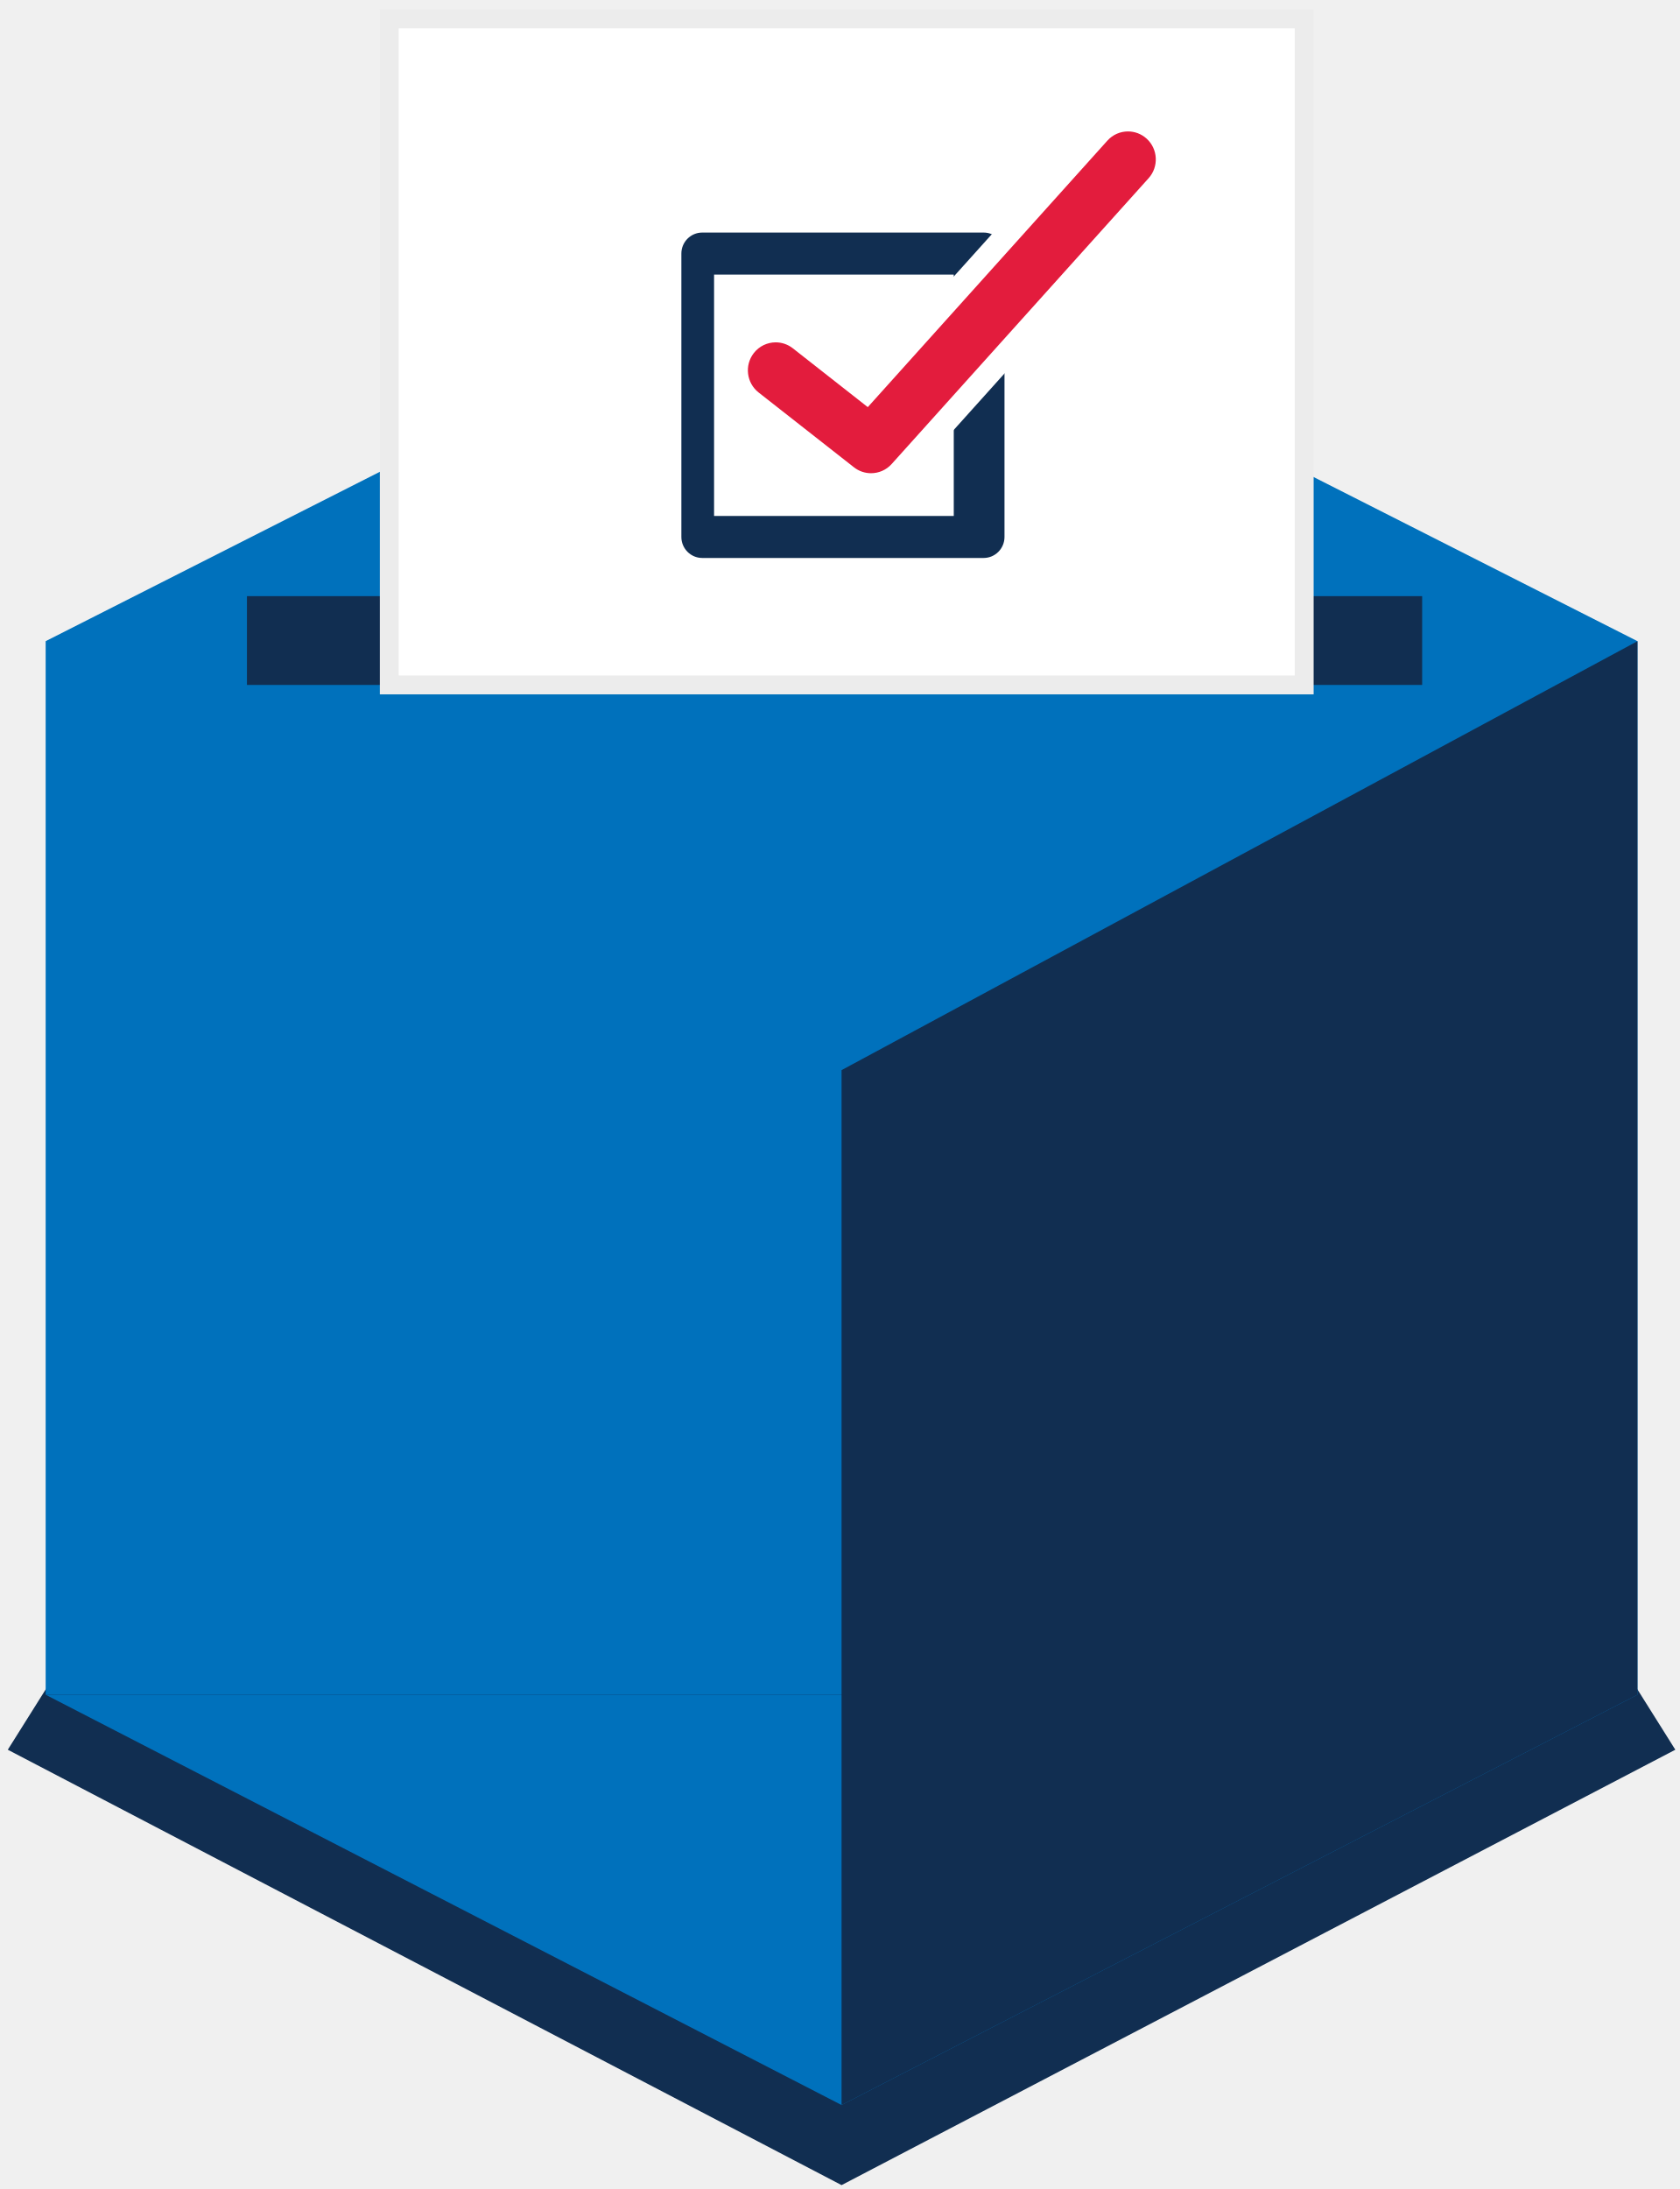
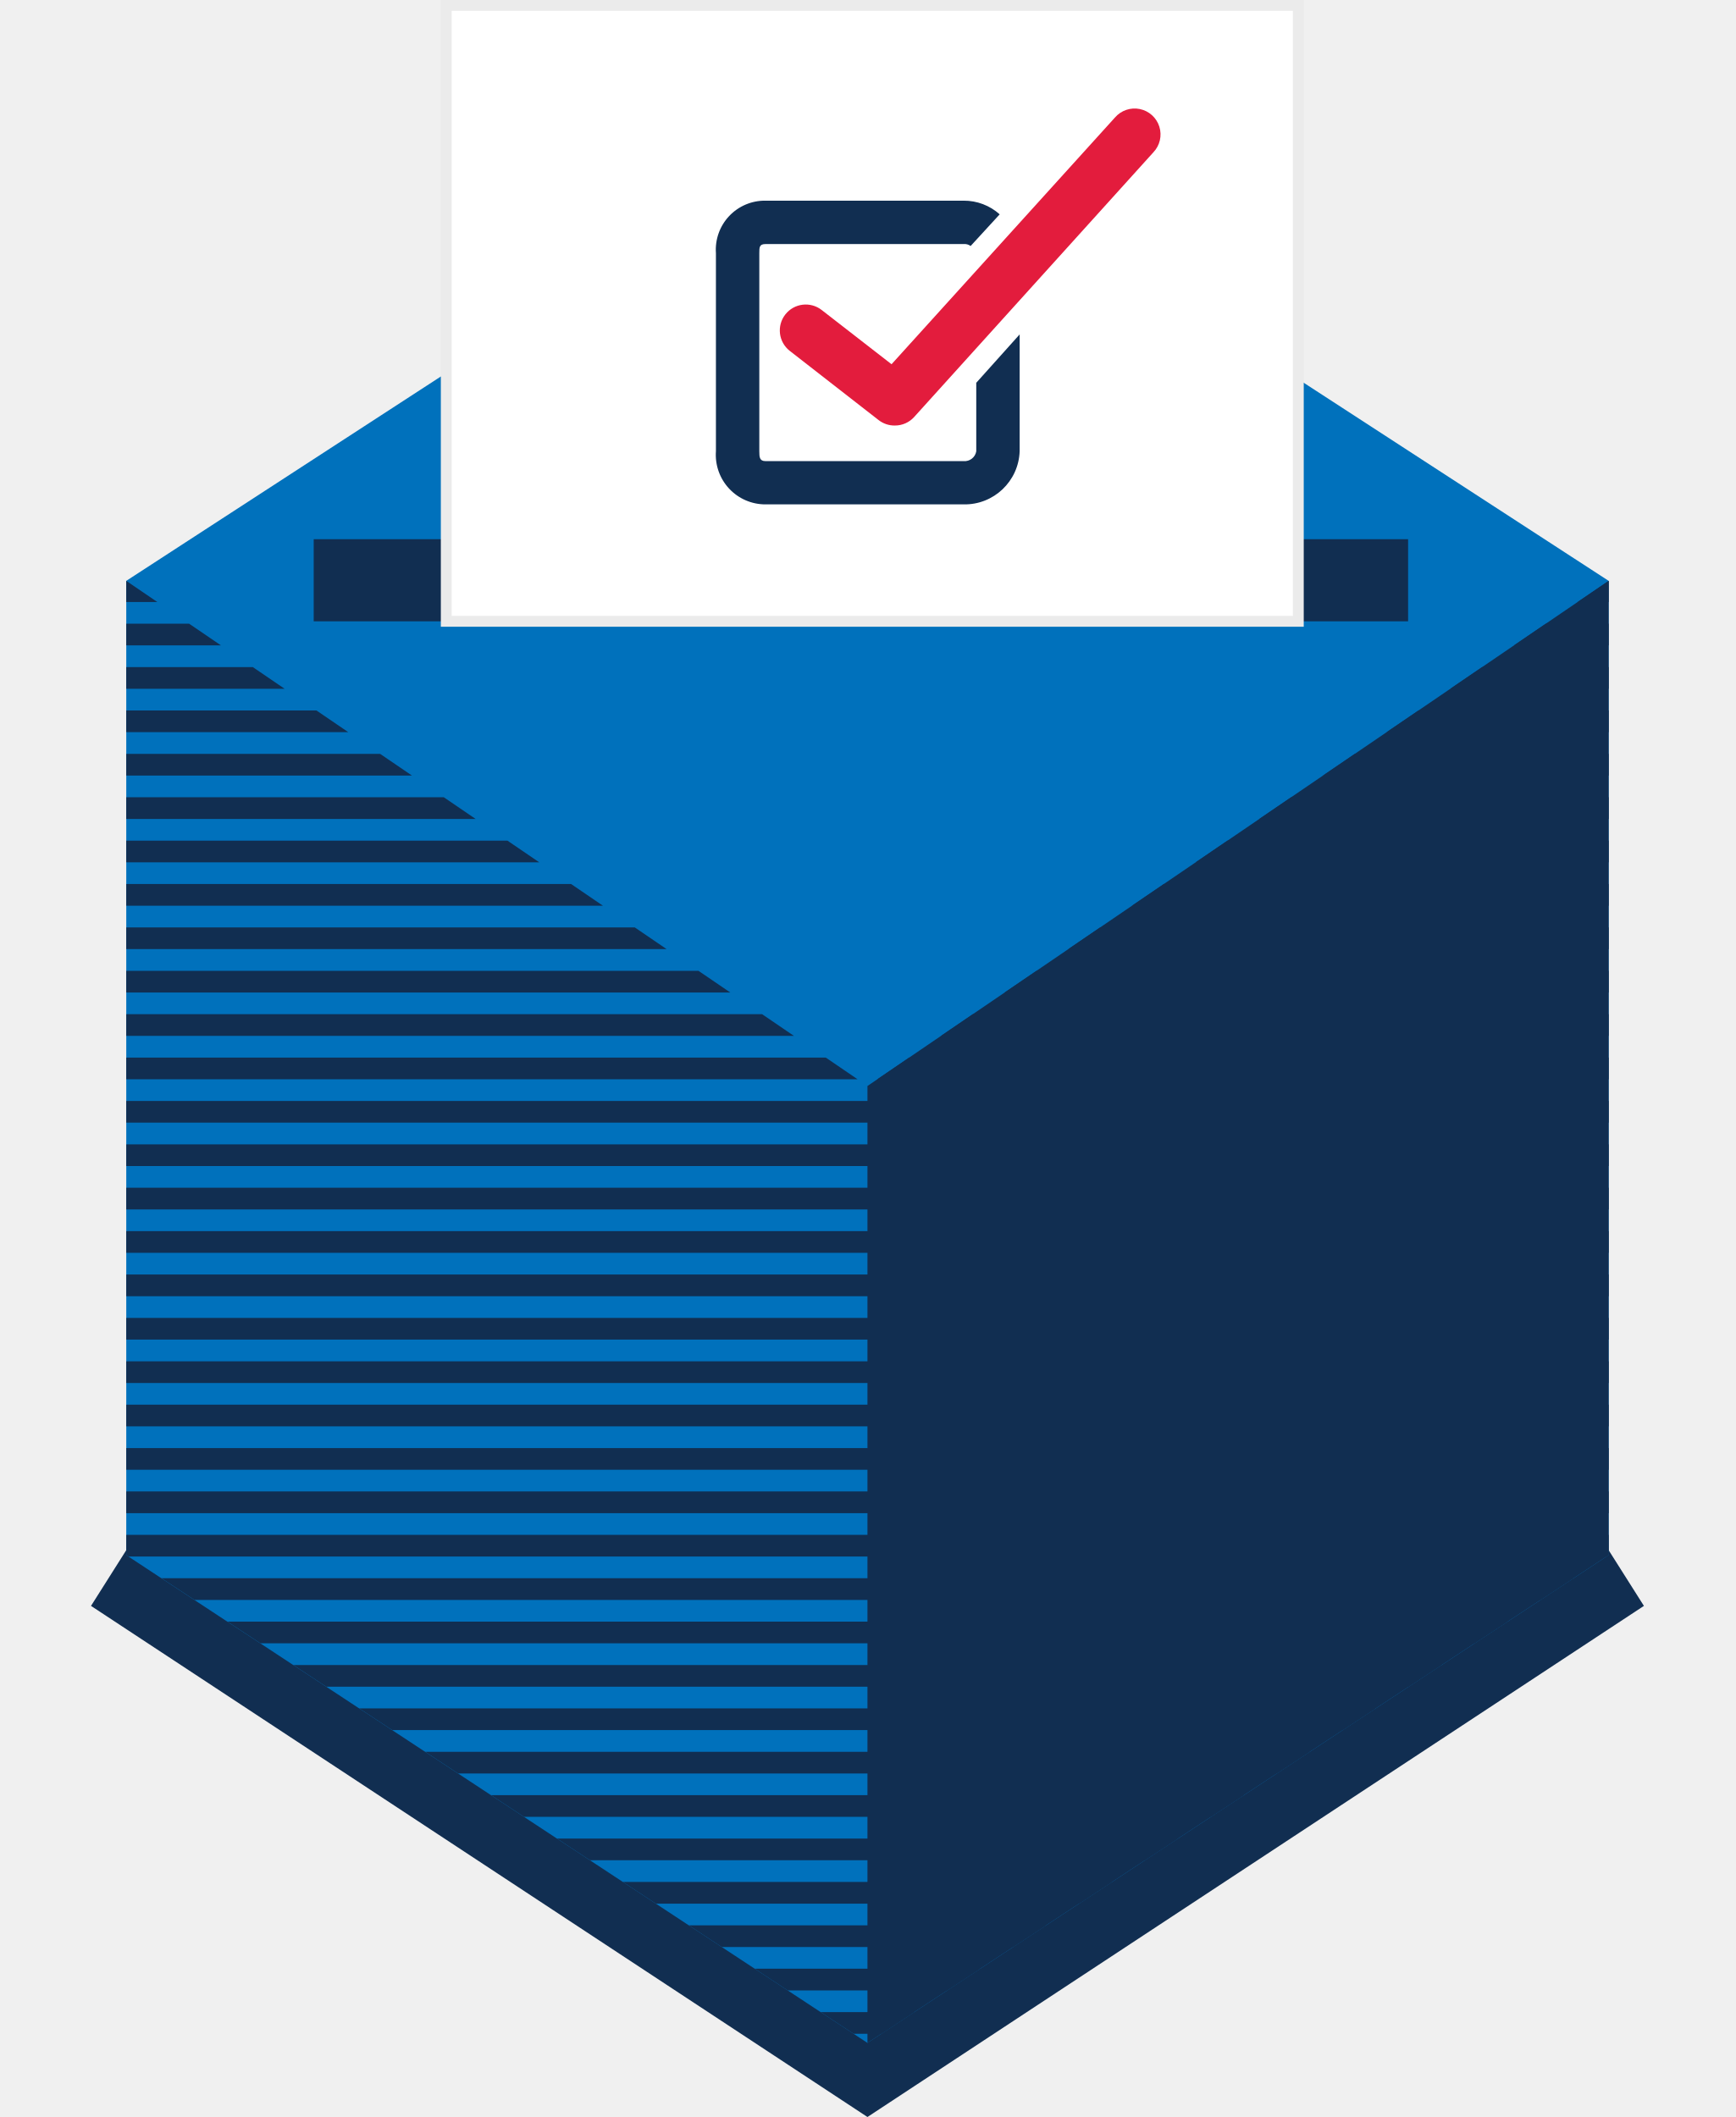
- <svg xmlns="http://www.w3.org/2000/svg" xmlns:xlink="http://www.w3.org/1999/xlink" width="89px" height="116px" viewBox="0 0 89 116" version="1.1">
+ <svg xmlns="http://www.w3.org/2000/svg" id="Layer_1" data-name="Layer 1" viewBox="0 0 160 195.17">
  <defs>
-     <polygon id="path-1" points="0.46 0.039 1.666 0.661 8.52 0.661 9.726 0.039 0.46 0.039" />
-     <polygon id="path-3" points="0.102 0.039 1.308 0.661 17.81 0.661 19.016 0.039 0.102 0.039" />
-     <polygon id="path-5" points="0.072 0.039 1.278 0.661 27.429 0.661 28.635 0.039 0.072 0.039" />
-     <polygon id="path-7" points="0.187 0.039 1.393 0.661 37.192 0.661 38.398 0.039 0.187 0.039" />
-     <polygon id="path-9" points="0.302 0.039 1.508 0.661 46.955 0.661 48.161 0.039 0.302 0.039" />
-     <polygon id="path-11" points="0.416 0.039 1.622 0.661 56.717 0.661 57.923 0.039" />
-     <polygon id="path-13" points="0.058 0.039 1.264 0.661 66.007 0.661 67.213 0.039 0.058 0.039" />
-     <polygon id="path-15" points="0.028 0.039 1.234 0.661 75.626 0.661 76.832 0.039 0.028 0.039" />
-     <polygon id="path-17" points="0.096 0.039 0.096 0.577 0.259 0.661 84.299 0.661 84.462 0.577 84.462 0.039 0.096 0.039" />
-     <polygon id="path-19" points="0.096 0.039 0.096 0.661 84.462 0.661 84.462 0.039 0.096 0.039" />
-     <polygon id="path-21" points="0.096 0.039 0.096 0.661 84.462 0.661 84.462 0.039" />
-     <polygon id="path-23" points="0.096 0.039 0.096 0.661 84.462 0.661 84.462 0.039" />
-     <polygon id="path-25" points="0.096 0.039 0.096 0.661 84.462 0.661 84.462 0.039 0.096 0.039" />
-     <polygon id="path-27" points="0.096 0.039 0.096 0.661 84.462 0.661 84.462 0.039" />
-     <polygon id="path-29" points="0.096 0.039 0.096 0.661 84.462 0.661 84.462 0.039 0.096 0.039" />
-     <polygon id="path-31" points="0.096 0.039 0.096 0.661 84.462 0.661 84.462 0.039 0.096 0.039" />
-     <polygon id="path-33" points="0.096 0.039 0.096 0.661 84.462 0.661 84.462 0.039" />
-     <polygon id="path-35" points="0.096 0.039 0.096 0.661 84.462 0.661 84.462 0.039 0.096 0.039" />
-     <polygon id="path-37" points="0.096 0.039 0.096 0.661 84.462 0.661 84.462 0.039" />
-     <polygon id="path-39" points="0.096 0.039 0.096 0.661 84.462 0.661 84.462 0.039 0.096 0.039" />
-     <polygon id="path-41" points="0.096 0.039 0.096 0.661 84.462 0.661 84.462 0.039 0.096 0.039" />
-     <polygon id="path-43" points="0.096 0.039 0.096 0.661 84.462 0.661 84.462 0.039 0.096 0.039" />
-     <path d="M39.259,0.661 L38.106,0.039 L0.096,0.039 L0.096,0.661 L39.259,0.661 L39.259,0.661 Z M84.462,0.661 L84.462,0.039 L46.452,0.039 L45.298,0.661 L84.462,0.661 L84.462,0.661 Z" id="path-45" />
-     <path d="M34.645,0.661 L33.491,0.039 L0.096,0.039 L0.096,0.661 L34.645,0.661 L34.645,0.661 Z M84.462,0.661 L84.462,0.039 L51.066,0.039 L49.913,0.661 L84.462,0.661 L84.462,0.661 Z" id="path-47" />
-     <path d="M30.031,0.661 L28.877,0.039 L0.096,0.039 L0.096,0.661 L30.031,0.661 L30.031,0.661 Z M84.462,0.661 L84.462,0.039 L55.68,0.039 L54.527,0.661 L84.462,0.661 L84.462,0.661 Z" id="path-49" />
-     <path d="M25.416,0.661 L24.263,0.039 L0.096,0.039 L0.096,0.661 L25.416,0.661 L25.416,0.661 Z M84.462,0.661 L84.462,0.039 L60.294,0.039 L59.141,0.661 L84.462,0.661 L84.462,0.661 Z" id="path-51" />
-     <path d="M20.802,0.661 L19.649,0.039 L0.096,0.039 L0.096,0.661 L20.802,0.661 L20.802,0.661 Z M84.462,0.661 L84.462,0.039 L64.909,0.039 L63.755,0.661 L84.462,0.661 L84.462,0.661 Z" id="path-53" />
-     <path d="M16.188,0.661 L15.035,0.039 L0.096,0.039 L0.096,0.661 L16.188,0.661 L16.188,0.661 Z M84.462,0.661 L84.462,0.039 L69.523,0.039 L68.369,0.661 L84.462,0.661 L84.462,0.661 Z" id="path-55" />
-     <path d="M11.574,0.661 L10.42,0.039 L0.096,0.039 L0.096,0.661 L11.574,0.661 L11.574,0.661 Z M84.462,0.661 L84.462,0.039 L74.137,0.039 L72.984,0.661 L84.462,0.661 L84.462,0.661 Z" id="path-57" />
-     <path d="M6.96,0.661 L5.806,0.039 L0.096,0.039 L0.096,0.661 L6.96,0.661 L6.96,0.661 Z M84.462,0.661 L84.462,0.039 L78.751,0.039 L77.598,0.661 L84.462,0.661 L84.462,0.661 Z" id="path-59" />
-     <path d="M2.345,0.661 L1.192,0.039 L0.096,0.039 L0.096,0.661 L2.345,0.661 L2.345,0.661 Z M84.462,0.661 L84.462,0.039 L83.365,0.039 L82.212,0.661 L84.462,0.661 L84.462,0.661 Z" id="path-61" />
+     <style>.cls-1,.cls-5{fill:none;}.cls-2{fill:#112e51;}.cls-3{fill:#0071bc;}.cls-4{clip-path:url(#clip-path);}.cls-5{stroke:#112e51;stroke-miterlimit:10;stroke-width:2px;}.cls-6{fill:#fff;}.cls-7{fill:#ebebeb;}.cls-8{fill:#e31c3d;}</style>
+     <clipPath id="clip-path" transform="translate(-6 -0.17)">
+       <polygon class="cls-1" points="85.97 188.51 154.3 143.53 154.3 53.72 85.97 100.29 17.64 53.72 17.64 143.53 85.97 188.51" />
+     </clipPath>
  </defs>
-   <g id="Page-1" stroke="none" stroke-width="1" fill="none" fill-rule="evenodd">
-     <g id="Home---no-state-selected" transform="translate(-147, -357)">
-       <g id="Group-11" transform="translate(147, 358)">
-         <polygon id="Fill-1" fill="#112E51" points="10.152 76.221 0.413 91.722 44.604 114.794 88.794 91.722 79.055 76.221" />
-         <polygon id="Fill-2" fill="#0071BC" points="2.42 32.977 44.604 11.602 86.787 32.977 86.787 88.808 2.42 88.808" />
-         <polygon id="Fill-3" fill="#0071BC" points="86.787 88.808 44.603 110.55 2.42 88.808" />
-         <polygon id="Fill-4" fill="#112E51" points="86.787 88.808 86.787 32.977 44.603 55.709 44.603 110.55" />
-         <g id="Group-107" transform="translate(2.324918, 33.52869)">
-           <g id="Group-13" transform="translate(37.18556, 74.59459)">
-             <mask id="mask-2" fill="white">
-               <use xlink:href="#path-1" />
-             </mask>
-             <g id="Clip-12" />
-             <path d="M-44.276,0.039 L54.5,0.039" id="Stroke-11" stroke="#112E51" stroke-width="2" mask="url(#mask-2)" />
-           </g>
-           <g id="Group-16" transform="translate(32.71961, 72.10811)">
-             <mask id="mask-4" fill="white">
-               <use xlink:href="#path-3" />
-             </mask>
-             <g id="Clip-15" />
-             <path d="M-39.81,0.039 L58.966,0.039" id="Stroke-14" stroke="#112E51" stroke-width="2" mask="url(#mask-4)" />
-           </g>
-           <g id="Group-19" transform="translate(27.92529, 69.62162)">
-             <mask id="mask-6" fill="white">
-               <use xlink:href="#path-5" />
-             </mask>
-             <g id="Clip-18" />
-             <path d="M-35.016,0.039 L63.76,0.039" id="Stroke-17" stroke="#112E51" stroke-width="2" mask="url(#mask-6)" />
-           </g>
-           <g id="Group-22" transform="translate(22.98648, 67.13514)">
-             <mask id="mask-8" fill="white">
-               <use xlink:href="#path-7" />
-             </mask>
-             <g id="Clip-21" />
-             <path d="M-30.077,0.039 L68.699,0.039" id="Stroke-20" stroke="#112E51" stroke-width="2" mask="url(#mask-8)" />
-           </g>
-           <g id="Group-25" transform="translate(18.04767, 64.64865)">
-             <mask id="mask-10" fill="white">
-               <use xlink:href="#path-9" />
-             </mask>
-             <g id="Clip-24" />
-             <path d="M-25.138,0.039 L73.638,0.039" id="Stroke-23" stroke="#112E51" stroke-width="2" mask="url(#mask-10)" />
-           </g>
-           <g id="Group-28" transform="translate(13.10886, 62.16216)">
-             <mask id="mask-12" fill="white">
-               <use xlink:href="#path-11" />
-             </mask>
-             <g id="Clip-27" />
-             <path d="M-20.199,0.039 L78.577,0.039" id="Stroke-26" stroke="#112E51" stroke-width="2" mask="url(#mask-12)" />
-           </g>
-           <g id="Group-31" transform="translate(8.642917, 59.67568)">
-             <mask id="mask-14" fill="white">
-               <use xlink:href="#path-13" />
-             </mask>
-             <g id="Clip-30" />
-             <path d="M-15.733,0.039 L83.043,0.039" id="Stroke-29" stroke="#112E51" stroke-width="2" mask="url(#mask-14)" />
-           </g>
-           <g id="Group-34" transform="translate(3.848594, 57.18919)">
-             <mask id="mask-16" fill="white">
-               <use xlink:href="#path-15" />
-             </mask>
-             <g id="Clip-33" />
-             <path d="M-10.939,0.039 L87.837,0.039" id="Stroke-32" stroke="#112E51" stroke-width="2" mask="url(#mask-16)" />
-           </g>
-           <g id="Group-37" transform="translate(0, 54.7027)">
-             <mask id="mask-18" fill="white">
-               <use xlink:href="#path-17" />
-             </mask>
-             <g id="Clip-36" />
-             <path d="M-7.09,0.039 L91.686,0.039" id="Stroke-35" stroke="#112E51" stroke-width="2" mask="url(#mask-18)" />
-           </g>
-           <g id="Group-40" transform="translate(0, 52.21622)">
-             <mask id="mask-20" fill="white">
-               <use xlink:href="#path-19" />
-             </mask>
-             <g id="Clip-39" />
-             <path d="M-7.09,0.039 L91.686,0.039" id="Stroke-38" stroke="#112E51" stroke-width="2" mask="url(#mask-20)" />
-           </g>
-           <g id="Group-43" transform="translate(0, 49.72973)">
-             <mask id="mask-22" fill="white">
-               <use xlink:href="#path-21" />
-             </mask>
-             <g id="Clip-42" />
-             <path d="M-7.09,0.039 L91.686,0.039" id="Stroke-41" stroke="#112E51" stroke-width="2" mask="url(#mask-22)" />
-           </g>
-           <g id="Group-46" transform="translate(0, 47.24324)">
-             <mask id="mask-24" fill="white">
-               <use xlink:href="#path-23" />
-             </mask>
-             <g id="Clip-45" />
-             <path d="M-7.09,0.039 L91.686,0.039" id="Stroke-44" stroke="#112E51" stroke-width="2" mask="url(#mask-24)" />
-           </g>
-           <g id="Group-49" transform="translate(0, 44.75676)">
-             <mask id="mask-26" fill="white">
-               <use xlink:href="#path-25" />
-             </mask>
-             <g id="Clip-48" />
-             <path d="M-7.09,0.039 L91.686,0.039" id="Stroke-47" stroke="#112E51" stroke-width="2" mask="url(#mask-26)" />
-           </g>
-           <g id="Group-52" transform="translate(0, 42.27027)">
-             <mask id="mask-28" fill="white">
-               <use xlink:href="#path-27" />
-             </mask>
-             <g id="Clip-51" />
-             <path d="M-7.09,0.039 L91.686,0.039" id="Stroke-50" stroke="#112E51" stroke-width="2" mask="url(#mask-28)" />
-           </g>
-           <g id="Group-55" transform="translate(0, 39.78378)">
-             <mask id="mask-30" fill="white">
-               <use xlink:href="#path-29" />
-             </mask>
-             <g id="Clip-54" />
-             <path d="M-7.09,0.039 L91.686,0.039" id="Stroke-53" stroke="#112E51" stroke-width="2" mask="url(#mask-30)" />
-           </g>
-           <g id="Group-58" transform="translate(0, 37.2973)">
-             <mask id="mask-32" fill="white">
-               <use xlink:href="#path-31" />
-             </mask>
-             <g id="Clip-57" />
-             <path d="M-7.09,0.039 L91.686,0.039" id="Stroke-56" stroke="#112E51" stroke-width="2" mask="url(#mask-32)" />
-           </g>
-           <g id="Group-61" transform="translate(0, 34.81081)">
-             <mask id="mask-34" fill="white">
-               <use xlink:href="#path-33" />
-             </mask>
-             <g id="Clip-60" />
-             <path d="M-7.09,0.039 L91.686,0.039" id="Stroke-59" stroke="#112E51" stroke-width="2" mask="url(#mask-34)" />
-           </g>
-           <g id="Group-64" transform="translate(0, 32.32432)">
-             <mask id="mask-36" fill="white">
-               <use xlink:href="#path-35" />
-             </mask>
-             <g id="Clip-63" />
-             <path d="M-7.09,0.039 L91.686,0.039" id="Stroke-62" stroke="#112E51" stroke-width="2" mask="url(#mask-36)" />
-           </g>
-           <g id="Group-67" transform="translate(0, 29.83784)">
-             <mask id="mask-38" fill="white">
-               <use xlink:href="#path-37" />
-             </mask>
-             <g id="Clip-66" />
-             <path d="M-7.09,0.039 L91.686,0.039" id="Stroke-65" stroke="#112E51" stroke-width="2" mask="url(#mask-38)" />
-           </g>
-           <g id="Group-70" transform="translate(0, 27.35135)">
-             <mask id="mask-40" fill="white">
-               <use xlink:href="#path-39" />
-             </mask>
-             <g id="Clip-69" />
-             <path d="M-7.09,0.039 L91.686,0.039" id="Stroke-68" stroke="#112E51" stroke-width="2" mask="url(#mask-40)" />
-           </g>
-           <g id="Group-73" transform="translate(0, 24.86487)">
-             <mask id="mask-42" fill="white">
-               <use xlink:href="#path-41" />
-             </mask>
-             <g id="Clip-72" />
-             <path d="M-7.09,0.039 L91.686,0.039" id="Stroke-71" stroke="#112E51" stroke-width="2" mask="url(#mask-42)" />
-           </g>
-           <g id="Group-76" transform="translate(0, 22.37838)">
-             <mask id="mask-44" fill="white">
-               <use xlink:href="#path-43" />
-             </mask>
-             <g id="Clip-75" />
-             <path d="M-7.09,0.039 L91.686,0.039" id="Stroke-74" stroke="#112E51" stroke-width="2" mask="url(#mask-44)" />
-           </g>
-           <g id="Group-79" transform="translate(0, 19.89189)">
-             <mask id="mask-46" fill="white">
-               <use xlink:href="#path-45" />
-             </mask>
-             <g id="Clip-78" />
-             <path d="M-7.09,0.039 L91.686,0.039" id="Stroke-77" stroke="#112E51" stroke-width="2" mask="url(#mask-46)" />
-           </g>
-           <g id="Group-82" transform="translate(0, 17.4054)">
-             <mask id="mask-48" fill="white">
-               <use xlink:href="#path-47" />
-             </mask>
-             <g id="Clip-81" />
-             <path d="M-7.09,0.039 L91.686,0.039" id="Stroke-80" stroke="#112E51" stroke-width="2" mask="url(#mask-48)" />
-           </g>
-           <g id="Group-85" transform="translate(0, 14.91892)">
-             <mask id="mask-50" fill="white">
-               <use xlink:href="#path-49" />
-             </mask>
-             <g id="Clip-84" />
-             <path d="M-7.09,0.039 L91.686,0.039" id="Stroke-83" stroke="#112E51" stroke-width="2" mask="url(#mask-50)" />
-           </g>
-           <g id="Group-88" transform="translate(0, 12.43243)">
-             <mask id="mask-52" fill="white">
-               <use xlink:href="#path-51" />
-             </mask>
-             <g id="Clip-87" />
-             <path d="M-7.09,0.039 L91.686,0.039" id="Stroke-86" stroke="#112E51" stroke-width="2" mask="url(#mask-52)" />
-           </g>
-           <g id="Group-91" transform="translate(0, 9.945946)">
-             <mask id="mask-54" fill="white">
-               <use xlink:href="#path-53" />
-             </mask>
-             <g id="Clip-90" />
-             <path d="M-7.09,0.039 L91.686,0.039" id="Stroke-89" stroke="#112E51" stroke-width="2" mask="url(#mask-54)" />
-           </g>
-           <g id="Group-94" transform="translate(0, 7.459459)">
-             <mask id="mask-56" fill="white">
-               <use xlink:href="#path-55" />
-             </mask>
-             <g id="Clip-93" />
-             <path d="M-7.09,0.039 L91.686,0.039" id="Stroke-92" stroke="#112E51" stroke-width="2" mask="url(#mask-56)" />
-           </g>
-           <g id="Group-97" transform="translate(0, 4.972973)">
-             <mask id="mask-58" fill="white">
-               <use xlink:href="#path-57" />
-             </mask>
-             <g id="Clip-96" />
-             <path d="M-7.09,0.039 L91.686,0.039" id="Stroke-95" stroke="#112E51" stroke-width="2" mask="url(#mask-58)" />
-           </g>
-           <g id="Group-100" transform="translate(0, 2.486486)">
-             <mask id="mask-60" fill="white">
-               <use xlink:href="#path-59" />
-             </mask>
-             <g id="Clip-99" />
-             <path d="M-7.09,0.039 L91.686,0.039" id="Stroke-98" stroke="#112E51" stroke-width="2" mask="url(#mask-60)" />
-           </g>
-           <g id="Group-103">
-             <mask id="mask-62" fill="white">
-               <use xlink:href="#path-61" />
-             </mask>
-             <g id="Clip-102" />
-             <path d="M-7.09,0.039 L91.686,0.039" id="Stroke-101" stroke="#112E51" stroke-width="2" mask="url(#mask-62)" />
-           </g>
-         </g>
-         <polygon id="Fill-108" fill="#112E51" points="13.088 35.296 75.375 35.296 75.375 30.591 13.088 30.591" />
-         <polygon id="Fill-109" stroke="#ECECEC" fill="#FFFFFF" points="20.632 35.296 69.124 35.296 69.124 0 20.632 0" />
-         <g id="Group-114" transform="translate(35.80637, 4.458892)">
-           <path d="M2.04,21.882 L14.744,21.882 L14.744,9.091 L2.04,9.091 L2.04,21.882 Z M16.328,24.109 L1.413,24.109 C0.803,24.109 0.307,23.61 0.307,22.996 L0.307,7.978 C0.307,7.363 0.803,6.865 1.413,6.865 L16.328,6.865 C16.938,6.865 17.433,7.363 17.433,7.978 L17.433,22.996 C17.433,23.61 16.938,24.109 16.328,24.109 L16.328,24.109 Z" id="Fill-110" fill="#112E51" />
-           <path d="M10.36,20.24 C9.897,20.24 9.44,20.082 9.075,19.795 L4.02,15.829 C3.111,15.115 2.948,13.789 3.656,12.873 C4.055,12.357 4.657,12.061 5.307,12.061 C5.777,12.061 6.221,12.215 6.592,12.506 L10.114,15.271 L22.428,1.577 C22.823,1.137 23.389,0.884 23.979,0.884 C24.498,0.884 24.996,1.078 25.382,1.429 C26.237,2.208 26.302,3.542 25.529,4.403 L11.91,19.547 C11.514,19.987 10.949,20.24 10.36,20.24" id="Fill-112" fill="#E31C3D" />
-           <path d="M23.979,0.263 L23.979,0.263 C23.215,0.263 22.482,0.59 21.97,1.159 L10.041,14.425 L6.972,12.016 C6.498,11.644 5.907,11.44 5.307,11.44 C4.465,11.44 3.686,11.823 3.169,12.491 C2.251,13.677 2.463,15.394 3.641,16.319 L8.695,20.285 C9.169,20.656 9.76,20.861 10.36,20.861 C11.124,20.861 11.856,20.534 12.368,19.965 L25.986,4.821 C26.988,3.706 26.903,1.978 25.796,0.968 C25.297,0.513 24.652,0.263 23.979,0.263 M23.979,1.506 C24.331,1.506 24.685,1.633 24.968,1.89 C25.571,2.44 25.617,3.379 25.07,3.986 L11.453,19.13 C11.163,19.452 10.763,19.618 10.36,19.618 C10.042,19.618 9.722,19.515 9.454,19.304 L4.4,15.339 C3.758,14.834 3.643,13.901 4.143,13.255 C4.434,12.879 4.868,12.683 5.307,12.683 C5.624,12.683 5.943,12.786 6.212,12.996 L10.187,16.116 L22.886,1.994 C23.176,1.671 23.576,1.506 23.979,1.506" id="Fill-113" fill="#FFFFFF" />
-         </g>
-       </g>
-     </g>
+   <polygon class="cls-2" points="24.16 123.12 8.39 148.05 79.97 195.17 151.55 148.05 135.77 123.12 24.16 123.12" />
+   <polygon class="cls-3" points="11.64 53.55 79.97 9.16 148.3 53.55 148.3 143.37 11.64 143.37 11.64 53.55" />
+   <polygon class="cls-3" points="148.3 143.37 79.97 188.34 11.64 143.37 148.3 143.37" />
+   <polygon class="cls-2" points="148.3 143.37 148.3 53.55 79.97 100.12 79.97 188.34 148.3 143.37" />
+   <g class="cls-4">
+     <line class="cls-5" y1="186.5" x2="160" y2="186.5" />
+     <line class="cls-5" y1="182.5" x2="160" y2="182.5" />
+     <line class="cls-5" y1="178.5" x2="160" y2="178.5" />
+     <line class="cls-5" y1="174.5" x2="160" y2="174.5" />
+     <line class="cls-5" y1="170.5" x2="160" y2="170.5" />
+     <line class="cls-5" y1="166.5" x2="160" y2="166.5" />
+     <line class="cls-5" y1="162.5" x2="160" y2="162.5" />
+     <line class="cls-5" y1="158.5" x2="160" y2="158.5" />
+     <line class="cls-5" y1="154.5" x2="160" y2="154.5" />
+     <line class="cls-5" y1="150.5" x2="160" y2="150.5" />
+     <line class="cls-5" y1="146.5" x2="160" y2="146.5" />
+     <line class="cls-5" y1="142.5" x2="160" y2="142.5" />
+     <line class="cls-5" y1="138.5" x2="160" y2="138.5" />
+     <line class="cls-5" y1="134.5" x2="160" y2="134.5" />
+     <line class="cls-5" y1="130.5" x2="160" y2="130.5" />
+     <line class="cls-5" y1="126.5" x2="160" y2="126.5" />
+     <line class="cls-5" y1="122.5" x2="160" y2="122.5" />
+     <line class="cls-5" y1="118.5" x2="160" y2="118.5" />
+     <line class="cls-5" y1="114.5" x2="160" y2="114.5" />
+     <line class="cls-5" y1="110.5" x2="160" y2="110.5" />
+     <line class="cls-5" y1="106.5" x2="160" y2="106.5" />
+     <line class="cls-5" y1="102.5" x2="160" y2="102.5" />
+     <line class="cls-5" y1="98.5" x2="160" y2="98.5" />
+     <line class="cls-5" y1="94.5" x2="160" y2="94.5" />
+     <line class="cls-5" y1="90.5" x2="160" y2="90.5" />
+     <line class="cls-5" y1="86.5" x2="160" y2="86.5" />
+     <line class="cls-5" y1="82.5" x2="160" y2="82.5" />
+     <line class="cls-5" y1="78.5" x2="160" y2="78.5" />
+     <line class="cls-5" y1="74.5" x2="160" y2="74.5" />
+     <line class="cls-5" y1="70.5" x2="160" y2="70.5" />
+     <line class="cls-5" y1="66.5" x2="160" y2="66.5" />
+     <line class="cls-5" y1="62.5" x2="160" y2="62.5" />
+     <line class="cls-5" y1="58.5" x2="160" y2="58.5" />
+     <line class="cls-5" y1="54.5" x2="160" y2="54.5" />
+     <line class="cls-5" y1="50.5" x2="160" y2="50.5" />
+     <line class="cls-5" y1="46.5" x2="160" y2="46.5" />
  </g>
+   <rect class="cls-2" x="34.92" y="49.88" width="100.89" height="7.57" transform="translate(164.73 107.16) rotate(180)" />
+   <rect class="cls-6" x="47.14" y="0.67" width="78.55" height="56.78" transform="translate(166.83 57.95) rotate(180)" />
+   <path class="cls-7" d="M126.19,57.95H46.64V0.17h79.55V57.95Zm-78.55-1h77.55V1.17H47.64V56.95Z" transform="translate(-6 -0.17)" />
+   <path class="cls-8" d="M88.5,39.4A2.38,2.38,0,0,1,87,38.9l-8.19-6.38a2.39,2.39,0,0,1,2.94-3.77l6.44,5L108.79,11a2.39,2.39,0,1,1,3.54,3.21L90.27,38.62A2.38,2.38,0,0,1,88.5,39.4Z" transform="translate(-6 -0.17)" />
+   <path class="cls-2" d="M96,35.46v6.32a1.09,1.09,0,0,1-1.17.9H76.57c-0.54,0-.57-0.35-0.57-0.9V23.51c0-.54,0-0.84.57-0.84H94.83a0.93,0.93,0,0,1,.65.18l2.68-2.92a4.93,4.93,0,0,0-3.33-1.26H76.57A4.52,4.52,0,0,0,72,23.51V41.77a4.57,4.57,0,0,0,4.57,4.9H94.83a5.07,5.07,0,0,0,5.17-4.9V31Z" transform="translate(-6 -0.17)" />
</svg>
